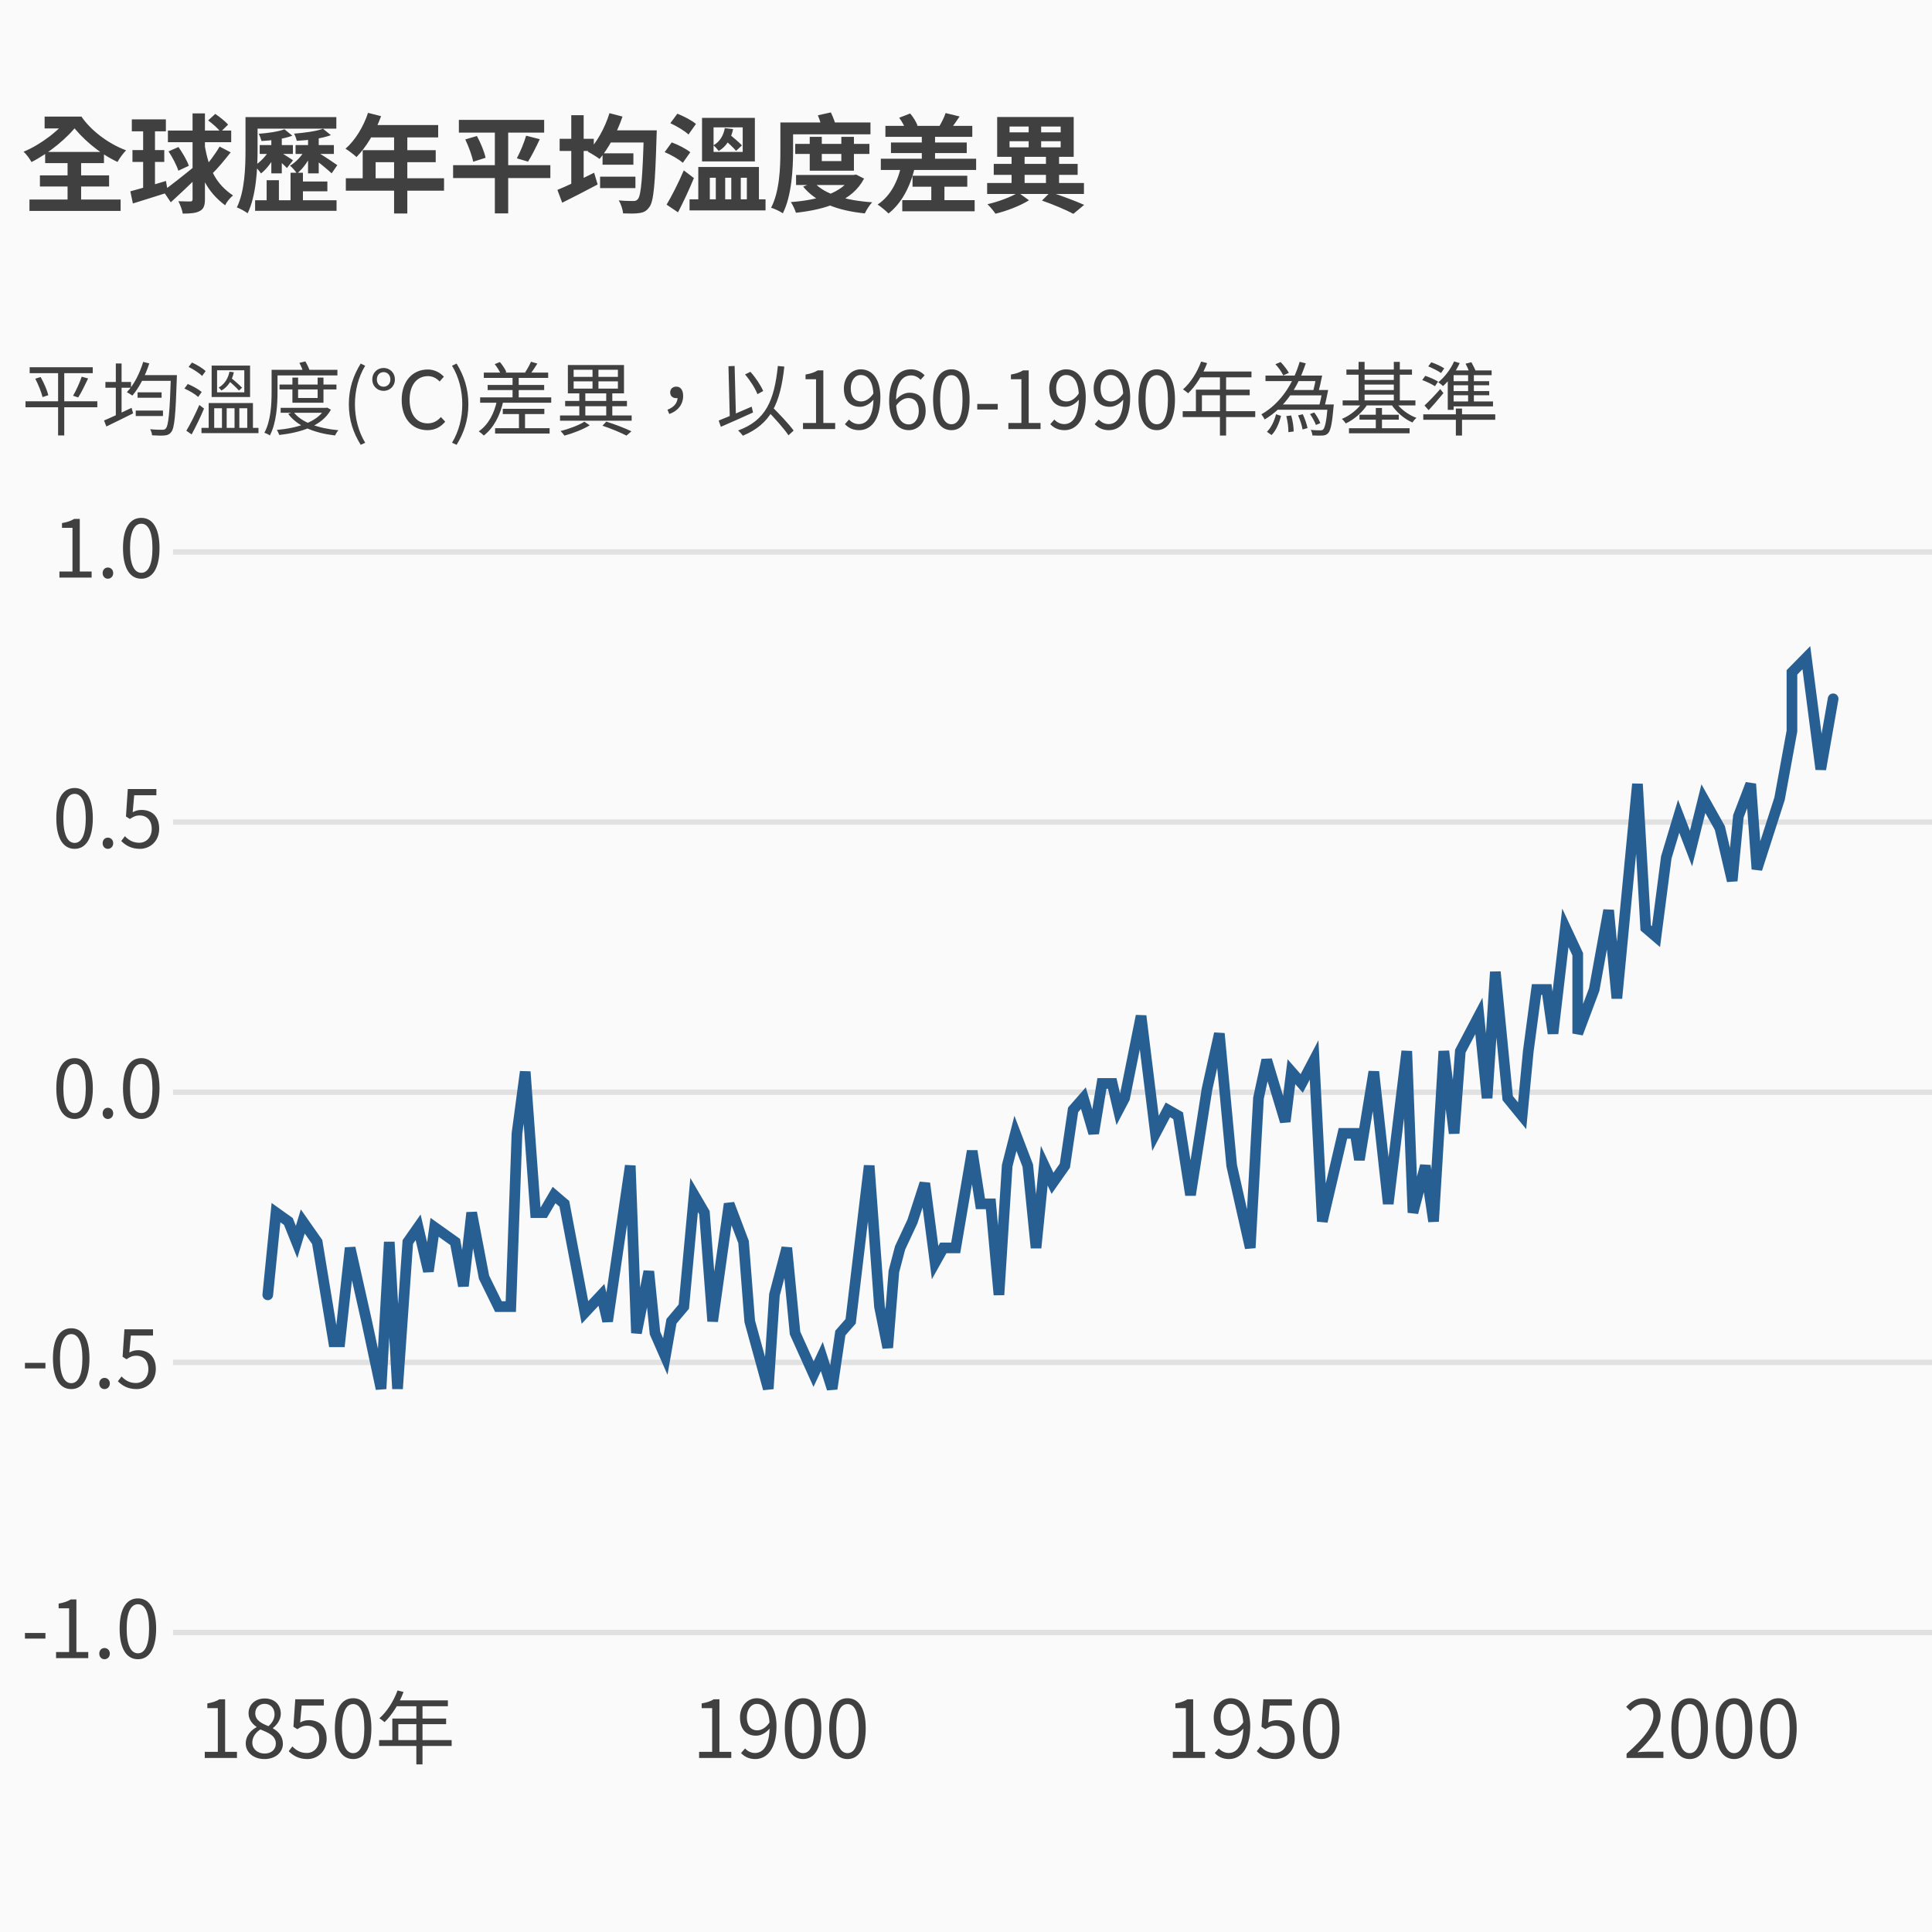
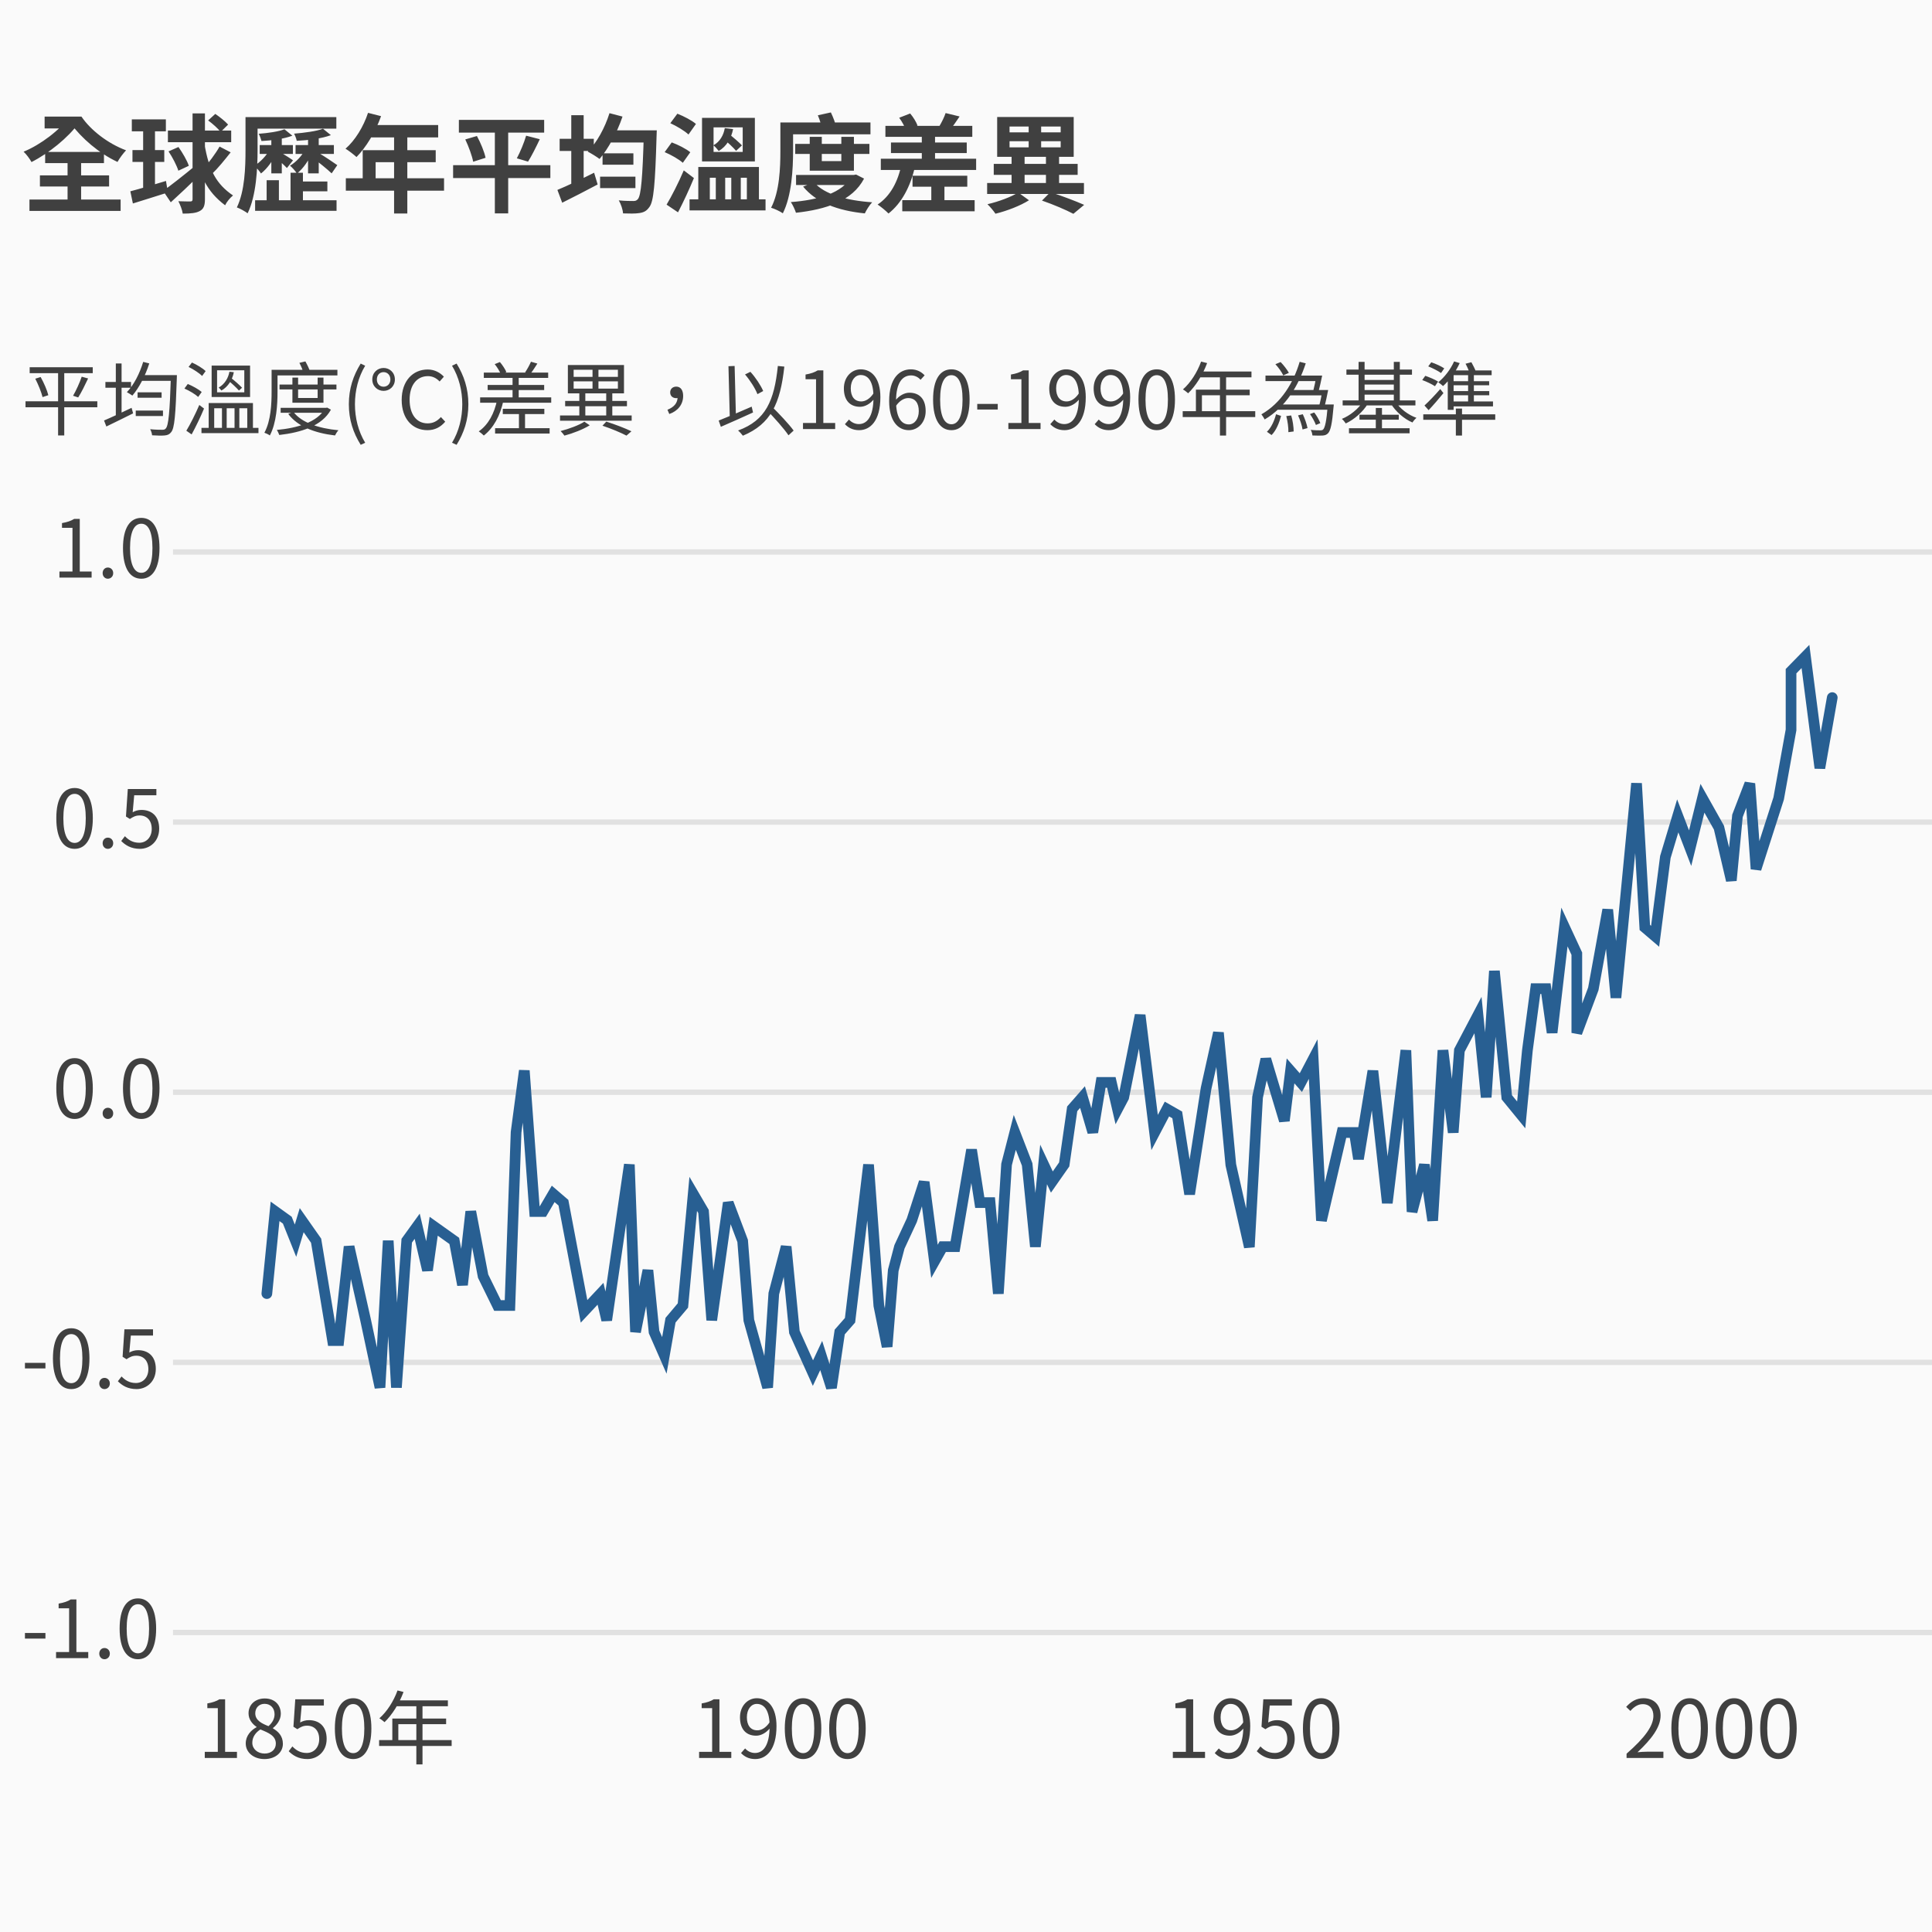
<svg xmlns="http://www.w3.org/2000/svg" width="362" height="362" viewBox="0 0 362 362" fill="none">
  <rect width="362" height="362" fill="#FAFAFA" />
  <path d="M7.48 32.864V34.944H20.44V32.864H7.48ZM8.46 28.464V30.564H19.48V28.464H8.46ZM5.52 37.384V39.524H22.6V37.384H5.52ZM12.66 29.404V38.584H15.2V29.404H12.66ZM8.36 21.844V24.064H15.08V21.844H8.36ZM12.64 21.844V23.144H13.26C15.26 25.864 18.5 28.704 22.02 30.344C22.36 29.684 23.14 28.664 23.62 28.164C20.22 26.904 16.98 24.384 15.26 21.844H12.64ZM13.02 21.844C11.24 24.364 7.6 27.124 4.42 28.424C4.96 28.924 5.58 29.764 5.9 30.364C9.08 28.764 12.78 25.804 14.76 23.044L13.02 21.844ZM31.46 24.464V26.644H43.32V24.464H31.46ZM36.08 21.244V37.324C36.08 37.644 35.96 37.744 35.66 37.744C35.36 37.744 34.42 37.744 33.42 37.704C33.76 38.344 34.16 39.384 34.24 40.024C35.76 40.024 36.76 39.924 37.46 39.524C38.16 39.144 38.4 38.504 38.4 37.324V21.244H36.08ZM30.56 35.764L32 37.904C33.58 36.464 35.54 34.644 37.28 32.864L36.46 31.164C34.34 32.904 31.94 34.804 30.56 35.764ZM31.58 28.364C32.34 29.504 33.12 31.024 33.42 31.984L35.38 31.064C35.06 30.084 34.2 28.624 33.44 27.544L31.58 28.364ZM41.14 27.464C40.4 28.784 39.08 30.544 38.08 31.624L39.74 32.564C40.8 31.564 42.1 29.964 43.22 28.544L41.14 27.464ZM39 22.564C39.84 23.184 40.86 24.084 41.34 24.724L42.74 23.344C42.22 22.744 41.16 21.904 40.34 21.344L39 22.564ZM38.32 27.024L36.34 27.384C37.26 32.804 38.72 35.844 42.18 38.464C42.48 37.824 43.1 37.064 43.66 36.624C40.52 34.484 39.14 31.884 38.32 27.024ZM24.7 22.364V24.604H31.08V22.364H24.7ZM24.82 28.124V30.344H30.78V28.124H24.82ZM24.42 35.844L24.9 38.124C26.82 37.524 29.22 36.784 31.46 36.064L31.1 33.904C28.68 34.644 26.12 35.404 24.42 35.844ZM26.82 23.284V35.924L29.04 35.564V23.284H26.82ZM47.58 21.944V24.104H63.02V21.944H47.58ZM47.8 37.524V39.504H63.06V37.524H47.8ZM55.7 34.004V35.844H61.34V34.004H55.7ZM46 21.944V28.124C46 31.284 45.88 35.784 44.38 38.864C44.96 39.064 45.96 39.624 46.4 39.964C48.02 36.664 48.26 31.544 48.26 28.124V21.944H46ZM54.44 32.364V38.644H56.76V32.364H54.44ZM49.96 33.764V38.664H52.26V33.764H49.96ZM48.66 27.184V28.844H54.88V27.184H48.66ZM50.84 25.124V32.484H52.8V25.124H50.84ZM50.6 27.924C49.96 29.124 48.76 30.424 47.62 31.064C48.04 31.404 48.62 32.044 48.9 32.504C50.08 31.604 51.26 29.944 51.9 28.404L50.6 27.924ZM55.38 27.184V28.844H62.56V27.184H55.38ZM57.72 25.124V32.484H59.72V25.124H57.72ZM57.24 27.904C56.66 29.104 55.48 30.384 54.34 31.044C54.76 31.384 55.34 32.044 55.64 32.504C56.82 31.604 57.96 29.924 58.56 28.364L57.24 27.904ZM52.72 28.664L51.6 29.504C52.16 29.944 53.3 30.984 53.76 31.484L54.9 30.044C54.54 29.764 53.18 28.904 52.72 28.664ZM53.3 24.224C52.22 24.644 50.24 24.944 48.48 25.064C48.68 25.444 48.9 26.044 49 26.424C50.92 26.324 53.22 26.024 54.78 25.424L53.3 24.224ZM60.52 24.124C59.32 24.584 57.06 24.884 55.1 25.044C55.3 25.384 55.54 26.024 55.6 26.384C57.74 26.284 60.28 25.964 62 25.324L60.52 24.124ZM59.78 28.704L58.74 29.684C59.56 30.284 61.38 31.744 62.14 32.484L63.2 30.944C62.66 30.544 60.46 29.084 59.78 28.704ZM68.96 21.144C68.1 23.744 66.54 26.304 64.74 27.864C65.32 28.204 66.34 29.004 66.8 29.424C68.58 27.624 70.34 24.744 71.4 21.764L68.96 21.144ZM69.38 23.424L68.22 25.744H82.1V23.424H69.38ZM67.96 28.144V34.584H70.38V30.384H81.64V28.144H67.96ZM64.8 33.404V35.724H83.2V33.404H64.8ZM73.84 24.624V40.004H76.32V24.624H73.84ZM85.98 22.464V24.844H101.96V22.464H85.98ZM84.9 30.944V33.364H103.12V30.944H84.9ZM87.18 26.124C87.82 27.464 88.46 29.224 88.66 30.304L90.98 29.564C90.76 28.464 90.06 26.764 89.36 25.484L87.18 26.124ZM98.58 25.424C98.2 26.744 97.46 28.504 96.84 29.664L98.94 30.284C99.6 29.244 100.42 27.604 101.14 26.084L98.58 25.424ZM92.72 23.464V39.984H95.22V23.464H92.72ZM112.44 33.104V35.244H119.06V33.104H112.44ZM112.9 28.724V30.864H118.68V28.724H112.9ZM113.74 24.424V26.704H121.38V24.424H113.74ZM120.64 24.424V24.944C120.4 33.284 120.12 36.624 119.52 37.304C119.28 37.584 119.06 37.664 118.68 37.664C118.18 37.664 117.12 37.664 115.94 37.544C116.36 38.244 116.7 39.304 116.74 39.984C117.88 40.024 119.06 40.044 119.78 39.924C120.6 39.804 121.14 39.564 121.68 38.784C122.48 37.744 122.76 34.504 123.02 25.564C123.04 25.264 123.06 24.424 123.06 24.424H120.64ZM114.2 21.204C113.34 23.944 111.84 26.724 110.12 28.404C110.74 28.724 111.82 29.384 112.34 29.784C113.96 27.884 115.62 24.864 116.64 21.844L114.2 21.204ZM104.86 26.004V28.284H111.26V26.004H104.86ZM107.04 21.584V34.964H109.36V21.584H107.04ZM104.44 35.584L105.34 37.984C107.3 37.004 109.74 35.764 111.98 34.564L111.32 32.364C108.84 33.604 106.16 34.884 104.44 35.584ZM130.84 31.284V38.404H133V33.304H134.12V38.404H135.88V33.304H137.02V38.404H138.8V33.304H139.94V38.404H142.2V31.284H130.84ZM129.2 37.344V39.424H143.44V37.344H129.2ZM125.6 23.084C126.78 23.624 128.3 24.524 129 25.204L130.4 23.224C129.64 22.564 128.1 21.764 126.92 21.304L125.6 23.084ZM124.54 28.504C125.74 29.004 127.24 29.864 127.94 30.504L129.34 28.524C128.56 27.884 127.04 27.104 125.86 26.684L124.54 28.504ZM124.9 38.344L127.04 39.784C128.06 37.824 129.14 35.504 130.02 33.364L128.12 31.924C127.12 34.284 125.82 36.804 124.9 38.344ZM133.7 23.864H139.16V28.464H133.7V23.864ZM131.54 22.084V30.244H141.44V22.084H131.54ZM135.8 24.004C135.6 25.264 134.92 26.544 133.68 27.224C133.98 27.464 134.44 27.984 134.66 28.284C136.14 27.464 137.04 25.844 137.36 24.184L135.8 24.004ZM135.6 26.024C136.38 26.704 137.42 27.664 137.92 28.264L139.02 27.244C138.5 26.684 137.44 25.784 136.66 25.144L135.6 26.024ZM149 26.964V28.844H162.9V26.964H149ZM149.16 32.784V34.664H160.14V32.784H149.16ZM151.72 25.644V31.984H160V25.644H157.64V30.184H153.98V25.644H151.72ZM159.52 32.784V33.084C157.86 36.164 153.3 37.484 148.18 37.864C148.54 38.384 148.96 39.304 149.14 39.864C154.78 39.244 159.7 37.664 161.9 33.464L160.4 32.704L159.98 32.784H159.52ZM152.54 34.184L150.48 34.964C152.94 37.944 156.9 39.464 162.04 39.984C162.32 39.384 162.92 38.404 163.42 37.904C158.52 37.564 154.48 36.404 152.54 34.184ZM147.34 22.944V25.164H163.1V22.944H147.34ZM146.22 22.944V28.304C146.22 31.364 146.08 35.864 144.48 38.924C145.1 39.104 146.18 39.604 146.68 39.964C148.34 36.684 148.6 31.664 148.6 28.284V22.944H146.22ZM153.24 21.604C153.62 22.484 153.98 23.684 154.08 24.424L156.66 23.804C156.54 23.064 156.1 21.944 155.68 21.064L153.24 21.604ZM165.9 23.584V25.644H182.18V23.584H165.9ZM166.94 26.704V28.684H181.14V26.704H166.94ZM169.06 37.504V39.584H182.62V37.504H169.06ZM165.04 29.744V31.844H182.9V29.744H165.04ZM170.98 32.924V34.984H181.24V32.924H170.98ZM172.72 24.684V31.344H175.2V24.684H172.72ZM174.5 33.844V38.444H176.96V33.844H174.5ZM168.48 22.064C169.02 22.784 169.56 23.784 169.76 24.444L171.92 23.524C171.68 22.864 171.12 21.944 170.54 21.264L168.48 22.064ZM177.18 21.184C176.94 21.924 176.44 22.924 176.02 23.624L178.06 24.244C178.56 23.644 179.18 22.764 179.8 21.824L177.18 21.184ZM168.92 30.724C168.28 34.024 166.8 36.764 164.44 38.324C165.02 38.704 166.04 39.544 166.48 40.004C168.9 38.104 170.6 35.004 171.46 31.124L168.92 30.724ZM195.24 37.584C197.44 38.344 199.76 39.344 201.12 40.064L203.14 38.384C201.6 37.704 199.04 36.724 196.8 36.004L195.24 37.584ZM184.96 34.284V36.344H203.1V34.284H184.96ZM186.2 30.704V32.764H201.92V30.704H186.2ZM189.54 28.944V35.164H191.98V28.944H189.54ZM192.74 22.924V28.604H195.08V22.924H192.74ZM195.98 28.944V35.164H198.44V28.944H195.98ZM189.16 26.464H198.74V27.604H189.16V26.464ZM189.16 23.704H198.74V24.804H189.16V23.704ZM186.84 21.924V29.384H201.18V21.924H186.84ZM190.78 36.064C189.56 36.864 187.06 37.804 185.02 38.264C185.52 38.744 186.18 39.524 186.52 40.044C188.66 39.524 191.2 38.544 192.8 37.524L190.78 36.064Z" fill="#404040" />
  <path opacity="0.5" d="M32.418 305.885H362" stroke="#C7C7C7" />
  <g opacity="0.5">
    <path d="M32.418 255.27H362" stroke="#C7C7C7" />
    <path d="M32.418 204.655H362" stroke="#C7C7C7" />
    <path d="M32.418 154.041H362" stroke="#C7C7C7" />
    <path d="M32.418 103.428H362" stroke="#C7C7C7" />
  </g>
-   <path d="M50.171 242.617L51.714 227.213L54.03 228.864L55.574 232.715L56.731 228.864L59.433 232.715L62.52 251.42H63.678L65.608 233.815L68.695 247.569L71.397 260.222L72.94 232.715L74.484 260.222L76.414 232.715L78.343 229.964L80.273 238.216L81.431 229.964L85.29 232.715L86.834 240.967L88.377 227.213L90.693 239.316L93.394 244.818H95.71L96.868 212.359L98.412 200.806L100.341 227.213H101.885L103.815 223.912L105.744 225.563L109.603 245.918L112.691 242.617L113.849 247.569L118.094 218.411L119.252 249.769L121.567 238.216L122.725 249.769L124.655 254.171L125.812 247.569L128.128 244.818L130.058 223.912L131.987 227.213L133.531 247.569L136.618 225.563L139.32 232.715L140.478 247.569L143.951 260.222L145.109 242.617L147.424 233.815L148.968 249.769L152.441 257.471L153.985 254.171L155.915 260.222L157.458 249.769L159.388 247.569L162.861 218.411L164.791 244.818L166.335 252.52L167.493 238.216L168.65 233.815L170.966 228.864L173.282 221.712L175.211 236.566L176.755 233.815H179.07L182.158 215.66L183.702 225.563H185.631L187.175 242.617L188.719 218.411L190.262 212.359L192.578 218.411L194.122 233.815L195.665 218.411L197.209 221.712L199.525 218.411L201.068 207.958L202.998 205.757L204.928 212.359L206.471 203.006H208.401L209.559 207.958L210.716 205.757L213.804 190.353L216.505 212.359L218.821 207.958L220.751 209.058L223.066 223.912L226.154 204.107L228.469 193.654L230.785 218.411L234.258 233.815L235.802 205.757L237.345 198.605L240.819 210.158L241.977 200.806L243.906 203.006L246.222 198.605L247.766 228.864L251.625 212.359H253.94L254.712 217.31L257.414 200.806L260.115 225.563L263.589 196.955L264.746 227.213L267.062 218.411L268.606 228.864L270.535 196.955L272.465 212.359L273.623 196.955L277.096 190.353L278.64 205.757L280.183 182.101L282.499 205.757L285.201 209.058L286.358 196.955L287.902 185.402H289.832L290.989 193.654L293.305 173.848L295.621 178.8V193.654L298.708 185.402L301.409 170.547L302.953 187.052L306.812 146.891L308.356 173.848L310.286 175.499L312.215 160.645L314.531 152.943L316.847 158.994L319.162 149.642L322.25 155.143L324.565 165.046L325.723 152.943L328.038 146.891L329.196 162.845L333.441 149.642L335.757 136.988V125.985L338.458 123.234L341.16 144.14L343.476 130.937" stroke="#285F92" stroke-width="2" stroke-linecap="round" />
  <path d="M4.674 307.021H8.514V305.971H4.674V307.021ZM10.505 310.681H16.535V309.541H14.315V299.686H13.265C12.68 300.046 11.975 300.301 10.985 300.466V301.351H12.95V309.541H10.505V310.681ZM19.575 310.891C20.13 310.891 20.58 310.456 20.58 309.841C20.58 309.211 20.13 308.791 19.575 308.791C19.035 308.791 18.6 309.211 18.6 309.841C18.6 310.456 19.035 310.891 19.575 310.891ZM25.85 310.891C27.92 310.891 29.255 308.986 29.255 305.146C29.255 301.336 27.92 299.491 25.85 299.491C23.75 299.491 22.415 301.336 22.415 305.146C22.415 308.986 23.75 310.891 25.85 310.891ZM25.85 309.781C24.59 309.781 23.735 308.386 23.735 305.146C23.735 301.951 24.59 300.586 25.85 300.586C27.095 300.586 27.935 301.951 27.935 305.146C27.935 308.386 27.095 309.781 25.85 309.781Z" fill="#404040" />
  <path d="M4.674 256.406H8.514V255.356H4.674V256.406ZM13.355 260.276C15.425 260.276 16.76 258.371 16.76 254.531C16.76 250.721 15.425 248.876 13.355 248.876C11.255 248.876 9.92 250.721 9.92 254.531C9.92 258.371 11.255 260.276 13.355 260.276ZM13.355 259.166C12.095 259.166 11.24 257.771 11.24 254.531C11.24 251.336 12.095 249.971 13.355 249.971C14.6 249.971 15.44 251.336 15.44 254.531C15.44 257.771 14.6 259.166 13.355 259.166ZM19.575 260.276C20.13 260.276 20.58 259.841 20.58 259.226C20.58 258.596 20.13 258.176 19.575 258.176C19.035 258.176 18.6 258.596 18.6 259.226C18.6 259.841 19.035 260.276 19.575 260.276ZM25.595 260.276C27.44 260.276 29.195 258.896 29.195 256.496C29.195 254.066 27.71 252.986 25.88 252.986C25.22 252.986 24.725 253.151 24.23 253.421L24.515 250.241H28.67V249.071H23.315L22.97 254.216L23.705 254.681C24.335 254.261 24.8 254.021 25.535 254.021C26.9 254.021 27.8 254.966 27.8 256.541C27.8 258.131 26.765 259.136 25.46 259.136C24.2 259.136 23.39 258.551 22.775 257.906L22.085 258.806C22.835 259.556 23.885 260.276 25.595 260.276Z" fill="#404040" />
  <path d="M13.986 209.663C16.056 209.663 17.391 207.758 17.391 203.918C17.391 200.108 16.056 198.263 13.986 198.263C11.886 198.263 10.551 200.108 10.551 203.918C10.551 207.758 11.886 209.663 13.986 209.663ZM13.986 208.553C12.726 208.553 11.871 207.158 11.871 203.918C11.871 200.723 12.726 199.358 13.986 199.358C15.231 199.358 16.071 200.723 16.071 203.918C16.071 207.158 15.231 208.553 13.986 208.553ZM20.206 209.663C20.761 209.663 21.211 209.228 21.211 208.613C21.211 207.983 20.761 207.563 20.206 207.563C19.666 207.563 19.231 207.983 19.231 208.613C19.231 209.228 19.666 209.663 20.206 209.663ZM26.481 209.663C28.551 209.663 29.886 207.758 29.886 203.918C29.886 200.108 28.551 198.263 26.481 198.263C24.381 198.263 23.046 200.108 23.046 203.918C23.046 207.758 24.381 209.663 26.481 209.663ZM26.481 208.553C25.221 208.553 24.366 207.158 24.366 203.918C24.366 200.723 25.221 199.358 26.481 199.358C27.726 199.358 28.566 200.723 28.566 203.918C28.566 207.158 27.726 208.553 26.481 208.553Z" fill="#404040" />
  <path d="M13.986 159.048C16.056 159.048 17.391 157.143 17.391 153.303C17.391 149.493 16.056 147.648 13.986 147.648C11.886 147.648 10.551 149.493 10.551 153.303C10.551 157.143 11.886 159.048 13.986 159.048ZM13.986 157.938C12.726 157.938 11.871 156.543 11.871 153.303C11.871 150.108 12.726 148.743 13.986 148.743C15.231 148.743 16.071 150.108 16.071 153.303C16.071 156.543 15.231 157.938 13.986 157.938ZM20.206 159.048C20.761 159.048 21.211 158.613 21.211 157.998C21.211 157.368 20.761 156.948 20.206 156.948C19.666 156.948 19.231 157.368 19.231 157.998C19.231 158.613 19.666 159.048 20.206 159.048ZM26.226 159.048C28.071 159.048 29.826 157.668 29.826 155.268C29.826 152.838 28.341 151.758 26.511 151.758C25.851 151.758 25.356 151.923 24.861 152.193L25.146 149.013H29.301V147.843H23.946L23.601 152.988L24.336 153.453C24.966 153.033 25.431 152.793 26.166 152.793C27.531 152.793 28.431 153.738 28.431 155.313C28.431 156.903 27.396 157.908 26.091 157.908C24.831 157.908 24.021 157.323 23.406 156.678L22.716 157.578C23.466 158.328 24.516 159.048 26.226 159.048Z" fill="#404040" />
  <path d="M11.136 108.225H17.166V107.085H14.946V97.23H13.896C13.311 97.59 12.606 97.845 11.616 98.01V98.895H13.581V107.085H11.136V108.225ZM20.206 108.435C20.761 108.435 21.211 108 21.211 107.385C21.211 106.755 20.761 106.335 20.206 106.335C19.666 106.335 19.231 106.755 19.231 107.385C19.231 108 19.666 108.435 20.206 108.435ZM26.481 108.435C28.551 108.435 29.886 106.53 29.886 102.69C29.886 98.88 28.551 97.035 26.481 97.035C24.381 97.035 23.046 98.88 23.046 102.69C23.046 106.53 24.381 108.435 26.481 108.435ZM26.481 107.325C25.221 107.325 24.366 105.93 24.366 102.69C24.366 99.495 25.221 98.13 26.481 98.13C27.726 98.13 28.566 99.495 28.566 102.69C28.566 105.93 27.726 107.325 26.481 107.325Z" fill="#404040" />
  <path d="M38.369 329.387H44.399V328.247H42.179V318.392H41.129C40.544 318.752 39.839 319.007 38.849 319.172V320.057H40.814V328.247H38.369V329.387ZM49.554 329.597C51.609 329.597 53.004 328.352 53.004 326.747C53.004 325.247 52.104 324.407 51.144 323.852V323.777C51.804 323.267 52.614 322.292 52.614 321.122C52.614 319.442 51.474 318.242 49.599 318.242C47.874 318.242 46.569 319.352 46.569 321.017C46.569 322.172 47.259 323.012 48.069 323.567V323.627C47.064 324.167 46.044 325.187 46.044 326.672C46.044 328.367 47.529 329.597 49.554 329.597ZM50.304 323.432C49.014 322.922 47.829 322.337 47.829 321.017C47.829 319.967 48.564 319.247 49.569 319.247C50.754 319.247 51.444 320.117 51.444 321.197C51.444 322.022 51.054 322.772 50.304 323.432ZM49.584 328.562C48.264 328.562 47.274 327.707 47.274 326.537C47.274 325.487 47.889 324.617 48.789 324.047C50.334 324.677 51.684 325.232 51.684 326.702C51.684 327.797 50.844 328.562 49.584 328.562ZM57.605 329.597C59.45 329.597 61.205 328.217 61.205 325.817C61.205 323.387 59.72 322.307 57.89 322.307C57.23 322.307 56.735 322.472 56.24 322.742L56.525 319.562H60.68V318.392H55.325L54.98 323.537L55.715 324.002C56.345 323.582 56.81 323.342 57.545 323.342C58.91 323.342 59.81 324.287 59.81 325.862C59.81 327.452 58.775 328.457 57.47 328.457C56.21 328.457 55.4 327.872 54.785 327.227L54.095 328.127C54.845 328.877 55.895 329.597 57.605 329.597ZM66.18 329.597C68.25 329.597 69.585 327.692 69.585 323.852C69.585 320.042 68.25 318.197 66.18 318.197C64.08 318.197 62.745 320.042 62.745 323.852C62.745 327.692 64.08 329.597 66.18 329.597ZM66.18 328.487C64.92 328.487 64.065 327.092 64.065 323.852C64.065 320.657 64.92 319.292 66.18 319.292C67.425 319.292 68.265 320.657 68.265 323.852C68.265 327.092 67.425 328.487 66.18 328.487ZM74.485 316.742C73.75 318.767 72.505 320.717 71.08 321.962C71.365 322.112 71.83 322.487 72.055 322.682C73.45 321.332 74.785 319.247 75.61 317.027L74.485 316.742ZM74.245 318.602L73.705 319.697H83.92V318.602H74.245ZM73.51 322.007V326.612H74.635V323.057H83.59V322.007H73.51ZM71.035 326.042V327.137H84.625V326.042H71.035ZM78.01 319.172V330.602H79.165V319.172H78.01Z" fill="#404040" />
  <path d="M130.992 329.387H137.022V328.247H134.802V318.392H133.752C133.167 318.752 132.462 319.007 131.472 319.172V320.057H133.437V328.247H130.992V329.387ZM141.502 329.597C143.572 329.597 145.492 327.887 145.492 323.417C145.492 319.922 143.917 318.197 141.802 318.197C140.092 318.197 138.652 319.637 138.652 321.767C138.652 324.047 139.837 325.217 141.682 325.217C142.627 325.217 143.602 324.647 144.292 323.777L144.217 322.682C143.497 323.777 142.642 324.212 141.907 324.212C140.602 324.212 139.942 323.237 139.942 321.767C139.942 320.252 140.752 319.262 141.802 319.262C143.347 319.262 144.202 320.717 144.202 323.417C144.202 327.182 142.927 328.457 141.457 328.457C140.752 328.457 140.077 328.142 139.612 327.602L138.847 328.472C139.462 329.117 140.302 329.597 141.502 329.597ZM150.482 329.597C152.552 329.597 153.887 327.692 153.887 323.852C153.887 320.042 152.552 318.197 150.482 318.197C148.382 318.197 147.047 320.042 147.047 323.852C147.047 327.692 148.382 329.597 150.482 329.597ZM150.482 328.487C149.222 328.487 148.367 327.092 148.367 323.852C148.367 320.657 149.222 319.292 150.482 319.292C151.727 319.292 152.567 320.657 152.567 323.852C152.567 327.092 151.727 328.487 150.482 328.487ZM158.803 329.597C160.873 329.597 162.208 327.692 162.208 323.852C162.208 320.042 160.873 318.197 158.803 318.197C156.703 318.197 155.368 320.042 155.368 323.852C155.368 327.692 156.703 329.597 158.803 329.597ZM158.803 328.487C157.543 328.487 156.688 327.092 156.688 323.852C156.688 320.657 157.543 319.292 158.803 319.292C160.048 319.292 160.888 320.657 160.888 323.852C160.888 327.092 160.048 328.487 158.803 328.487Z" fill="#404040" />
  <path d="M219.755 329.387H225.785V328.247H223.565V318.392H222.515C221.93 318.752 221.225 319.007 220.235 319.172V320.057H222.2V328.247H219.755V329.387ZM230.265 329.597C232.335 329.597 234.255 327.887 234.255 323.417C234.255 319.922 232.68 318.197 230.565 318.197C228.855 318.197 227.415 319.637 227.415 321.767C227.415 324.047 228.6 325.217 230.445 325.217C231.39 325.217 232.365 324.647 233.055 323.777L232.98 322.682C232.26 323.777 231.405 324.212 230.67 324.212C229.365 324.212 228.705 323.237 228.705 321.767C228.705 320.252 229.515 319.262 230.565 319.262C232.11 319.262 232.965 320.717 232.965 323.417C232.965 327.182 231.69 328.457 230.22 328.457C229.515 328.457 228.84 328.142 228.375 327.602L227.61 328.472C228.225 329.117 229.065 329.597 230.265 329.597ZM238.991 329.597C240.836 329.597 242.591 328.217 242.591 325.817C242.591 323.387 241.106 322.307 239.276 322.307C238.616 322.307 238.121 322.472 237.626 322.742L237.911 319.562H242.066V318.392H236.711L236.366 323.537L237.101 324.002C237.731 323.582 238.196 323.342 238.931 323.342C240.296 323.342 241.196 324.287 241.196 325.862C241.196 327.452 240.161 328.457 238.856 328.457C237.596 328.457 236.786 327.872 236.171 327.227L235.481 328.127C236.231 328.877 237.281 329.597 238.991 329.597ZM247.566 329.597C249.636 329.597 250.971 327.692 250.971 323.852C250.971 320.042 249.636 318.197 247.566 318.197C245.466 318.197 244.131 320.042 244.131 323.852C244.131 327.692 245.466 329.597 247.566 329.597ZM247.566 328.487C246.306 328.487 245.451 327.092 245.451 323.852C245.451 320.657 246.306 319.292 247.566 319.292C248.811 319.292 249.651 320.657 249.651 323.852C249.651 327.092 248.811 328.487 247.566 328.487Z" fill="#404040" />
  <path d="M304.771 329.387H311.671V328.217H308.626C308.071 328.217 307.411 328.262 306.826 328.322C309.421 325.877 311.146 323.642 311.146 321.437C311.146 319.472 309.916 318.197 307.951 318.197C306.556 318.197 305.596 318.842 304.696 319.817L305.491 320.582C306.106 319.862 306.886 319.307 307.786 319.307C309.151 319.307 309.796 320.237 309.796 321.497C309.796 323.372 308.221 325.577 304.771 328.592V329.387ZM316.601 329.597C318.671 329.597 320.006 327.692 320.006 323.852C320.006 320.042 318.671 318.197 316.601 318.197C314.501 318.197 313.166 320.042 313.166 323.852C313.166 327.692 314.501 329.597 316.601 329.597ZM316.601 328.487C315.341 328.487 314.486 327.092 314.486 323.852C314.486 320.657 315.341 319.292 316.601 319.292C317.846 319.292 318.686 320.657 318.686 323.852C318.686 327.092 317.846 328.487 316.601 328.487ZM324.921 329.597C326.991 329.597 328.326 327.692 328.326 323.852C328.326 320.042 326.991 318.197 324.921 318.197C322.821 318.197 321.486 320.042 321.486 323.852C321.486 327.692 322.821 329.597 324.921 329.597ZM324.921 328.487C323.661 328.487 322.806 327.092 322.806 323.852C322.806 320.657 323.661 319.292 324.921 319.292C326.166 319.292 327.006 320.657 327.006 323.852C327.006 327.092 326.166 328.487 324.921 328.487ZM333.242 329.597C335.312 329.597 336.647 327.692 336.647 323.852C336.647 320.042 335.312 318.197 333.242 318.197C331.142 318.197 329.807 320.042 329.807 323.852C329.807 327.692 331.142 329.597 333.242 329.597ZM333.242 328.487C331.982 328.487 331.127 327.092 331.127 323.852C331.127 320.657 331.982 319.292 333.242 319.292C334.487 319.292 335.327 320.657 335.327 323.852C335.327 327.092 334.487 328.487 333.242 328.487Z" fill="#404040" />
  <path d="M5.56 68.812V69.922H17.38V68.812H5.56ZM4.78 75.187V76.312H18.235V75.187H4.78ZM6.61 70.957C7.18 72.067 7.765 73.522 7.975 74.407L9.055 74.047C8.845 73.162 8.23 71.737 7.615 70.642L6.61 70.957ZM15.31 70.582C14.95 71.662 14.245 73.207 13.69 74.152L14.65 74.467C15.235 73.567 15.94 72.127 16.51 70.912L15.31 70.582ZM10.885 69.247V81.592H12.04V69.247H10.885ZM25.435 76.927V77.947H30.535V76.927H25.435ZM25.78 73.507V74.527H30.28V73.507H25.78ZM26.23 70.282V71.362H32.41V70.282H26.23ZM32.02 70.282V70.552C31.81 77.257 31.57 79.747 31.06 80.287C30.895 80.482 30.715 80.527 30.415 80.527C30.055 80.527 29.14 80.527 28.135 80.422C28.33 80.752 28.48 81.247 28.495 81.562C29.41 81.622 30.34 81.637 30.85 81.592C31.405 81.532 31.75 81.397 32.08 80.962C32.695 80.227 32.905 77.812 33.13 70.882C33.13 70.732 33.145 70.282 33.145 70.282H32.02ZM26.83 67.807C26.17 69.982 25.09 72.127 23.77 73.477C24.055 73.642 24.565 73.942 24.805 74.122C26.05 72.667 27.235 70.417 27.97 68.092L26.83 67.807ZM19.75 71.572V72.652H24.55V71.572H19.75ZM21.7 68.107V78.097H22.78V68.107H21.7ZM19.495 78.787L19.93 79.912C21.34 79.222 23.215 78.322 24.94 77.452L24.655 76.417C22.765 77.317 20.785 78.247 19.495 78.787ZM39.1 75.517V80.677H40.135V76.492H41.59V80.677H42.475V76.492H43.945V80.677H44.845V76.492H46.33V80.677H47.395V75.517H39.1ZM37.75 80.167V81.157H48.43V80.167H37.75ZM35.335 68.752C36.235 69.187 37.345 69.907 37.87 70.447L38.53 69.532C37.99 69.007 36.88 68.332 35.965 67.927L35.335 68.752ZM34.555 72.802C35.485 73.207 36.595 73.867 37.135 74.377L37.795 73.447C37.225 72.952 36.1 72.322 35.185 71.947L34.555 72.802ZM34.915 80.707L35.905 81.397C36.67 80.002 37.57 78.142 38.23 76.552L37.345 75.877C36.61 77.587 35.62 79.552 34.915 80.707ZM40.675 69.382H45.775V73.507H40.675V69.382ZM39.655 68.497V74.392H46.855V68.497H39.655ZM42.985 69.652C42.79 70.792 42.115 71.977 40.975 72.622C41.14 72.757 41.38 73.027 41.485 73.177C42.76 72.472 43.555 71.107 43.81 69.742L42.985 69.652ZM42.655 71.197C43.39 71.797 44.32 72.652 44.77 73.177L45.355 72.652C44.89 72.142 43.96 71.332 43.225 70.762L42.655 71.197ZM52.375 72.052V72.967H63.04V72.052H52.375ZM52.585 76.417V77.347H61.165V76.417H52.585ZM54.79 70.747V75.457H60.61V70.747H59.515V74.572H55.855V70.747H54.79ZM60.865 76.417V76.582C59.47 79.102 55.69 80.212 51.865 80.557C52.045 80.812 52.24 81.247 52.33 81.502C56.41 81.037 60.325 79.822 62.005 76.762L61.3 76.372L61.09 76.417H60.865ZM54.985 77.182L54.01 77.557C55.735 79.897 58.945 81.142 62.77 81.592C62.905 81.307 63.175 80.857 63.415 80.617C59.68 80.272 56.47 79.162 54.985 77.182ZM51.415 69.292V70.342H63.22V69.292H51.415ZM50.89 69.292V73.372C50.89 75.622 50.77 78.817 49.54 81.082C49.825 81.172 50.335 81.412 50.56 81.592C51.82 79.222 52 75.757 52 73.372V69.292H50.89ZM56.095 67.987C56.425 68.602 56.77 69.442 56.905 69.967L58.09 69.637C57.955 69.127 57.565 68.332 57.22 67.717L56.095 67.987ZM67.585 83.347L68.425 82.957C67.135 80.827 66.505 78.292 66.505 75.742C66.505 73.192 67.135 70.657 68.425 68.527L67.585 68.122C66.19 70.372 65.365 72.802 65.365 75.742C65.365 78.697 66.19 81.097 67.585 83.347ZM71.873 73.237C72.998 73.237 73.988 72.397 73.988 71.107C73.988 69.787 72.998 68.947 71.873 68.947C70.748 68.947 69.758 69.787 69.758 71.107C69.758 72.397 70.748 73.237 71.873 73.237ZM71.873 72.457C71.123 72.457 70.613 71.887 70.613 71.107C70.613 70.297 71.123 69.727 71.873 69.727C72.608 69.727 73.148 70.297 73.148 71.107C73.148 71.887 72.608 72.457 71.873 72.457ZM80.093 80.602C81.473 80.602 82.553 80.032 83.423 79.012L82.613 78.142C81.923 78.907 81.158 79.327 80.123 79.327C78.038 79.327 76.748 77.632 76.748 74.887C76.748 72.172 78.098 70.477 80.183 70.477C81.083 70.477 81.788 70.867 82.373 71.482L83.168 70.582C82.523 69.877 81.473 69.232 80.153 69.232C77.348 69.232 75.263 71.377 75.263 74.932C75.263 78.502 77.303 80.602 80.093 80.602ZM85.553 83.347C86.933 81.097 87.758 78.697 87.758 75.742C87.758 72.802 86.933 70.372 85.553 68.122L84.698 68.527C85.988 70.657 86.618 73.192 86.618 75.742C86.618 78.292 85.988 80.827 84.698 82.957L85.553 83.347ZM90.652 69.817V70.807H102.712V69.817H90.652ZM91.372 72.127V73.087H101.962V72.127H91.372ZM92.767 80.227V81.232H102.982V80.227H92.767ZM89.962 74.452V75.457H103.282V74.452H89.962ZM94.207 76.597V77.587H101.992V76.597H94.207ZM96.037 70.312V75.157H97.192V70.312H96.037ZM97.237 77.077V80.662H98.377V77.077H97.237ZM92.692 68.227C93.172 68.827 93.667 69.622 93.862 70.177L94.882 69.712C94.657 69.187 94.162 68.407 93.667 67.837L92.692 68.227ZM99.487 67.777C99.247 68.362 98.767 69.217 98.392 69.772L99.337 70.102C99.742 69.592 100.237 68.842 100.687 68.122L99.487 67.777ZM93.157 74.872C92.632 77.467 91.507 79.567 89.707 80.827C89.992 81.007 90.457 81.397 90.652 81.607C92.467 80.182 93.712 77.932 94.327 75.052L93.157 74.872ZM112.882 79.762C114.577 80.332 116.332 81.067 117.382 81.622L118.312 80.812C117.172 80.257 115.312 79.537 113.602 78.997L112.882 79.762ZM104.932 77.842V78.832H118.357V77.842H104.932ZM105.892 75.127V76.117H117.472V75.127H105.892ZM108.547 73.462V78.277H109.672V73.462H108.547ZM111.022 68.842V73.327H112.132V68.842H111.022ZM113.587 73.462V78.277H114.727V73.462H113.587ZM107.482 71.452H115.777V72.817H107.482V71.452ZM107.482 69.277H115.777V70.612H107.482V69.277ZM106.402 68.392V73.702H116.917V68.392H106.402ZM109.492 79.012C108.517 79.657 106.582 80.377 105.037 80.767C105.277 80.992 105.592 81.382 105.757 81.622C107.347 81.202 109.267 80.452 110.497 79.687L109.492 79.012ZM125.407 77.572C126.982 77.032 128.002 75.802 128.002 74.182C128.002 73.132 127.552 72.442 126.712 72.442C126.112 72.442 125.572 72.817 125.572 73.522C125.572 74.227 126.082 74.602 126.697 74.602C126.982 74.602 127.282 74.527 127.492 74.257L126.682 73.117L126.967 74.377C126.967 75.517 126.292 76.282 125.062 76.777L125.407 77.572ZM139.597 70.162C140.557 71.272 141.532 72.817 141.922 73.852L143.002 73.267C142.567 72.247 141.607 70.762 140.602 69.667L139.597 70.162ZM134.662 78.802L135.067 79.972C136.732 79.252 139.012 78.247 141.097 77.287L140.842 76.192C138.592 77.182 136.192 78.202 134.662 78.802ZM143.662 76.822C145.102 78.292 146.902 80.317 147.742 81.562L148.702 80.677C147.817 79.447 145.957 77.497 144.532 76.087L143.662 76.822ZM145.747 68.572C145.072 75.097 143.482 78.772 138.292 80.662C138.577 80.902 139.027 81.397 139.192 81.637C144.442 79.447 146.197 75.622 146.962 68.692L145.747 68.572ZM136.492 68.617L136.747 78.532L137.902 78.487L137.647 68.572L136.492 68.617ZM150.457 80.392H156.487V79.252H154.267V69.397H153.217C152.632 69.757 151.927 70.012 150.937 70.177V71.062H152.902V79.252H150.457V80.392ZM160.967 80.602C163.037 80.602 164.957 78.892 164.957 74.422C164.957 70.927 163.382 69.202 161.267 69.202C159.557 69.202 158.117 70.642 158.117 72.772C158.117 75.052 159.302 76.222 161.147 76.222C162.092 76.222 163.067 75.652 163.757 74.782L163.682 73.687C162.962 74.782 162.107 75.217 161.372 75.217C160.067 75.217 159.407 74.242 159.407 72.772C159.407 71.257 160.217 70.267 161.267 70.267C162.812 70.267 163.667 71.722 163.667 74.422C163.667 78.187 162.392 79.462 160.922 79.462C160.217 79.462 159.542 79.147 159.077 78.607L158.312 79.477C158.927 80.122 159.767 80.602 160.967 80.602ZM170.292 80.602C171.987 80.602 173.442 79.162 173.442 77.032C173.442 74.722 172.242 73.582 170.382 73.582C169.497 73.582 168.477 74.122 167.802 75.007L167.847 76.102C168.582 75.007 169.467 74.587 170.172 74.587C171.492 74.587 172.152 75.532 172.152 77.032C172.152 78.517 171.342 79.522 170.292 79.522C168.747 79.522 167.892 77.977 167.892 75.157C167.892 71.557 169.182 70.342 170.727 70.342C171.387 70.342 172.062 70.657 172.482 71.167L173.247 70.327C172.647 69.682 171.807 69.202 170.667 69.202C168.537 69.202 166.602 70.852 166.602 75.157C166.602 78.787 168.177 80.602 170.292 80.602ZM178.268 80.602C180.338 80.602 181.673 78.697 181.673 74.857C181.673 71.047 180.338 69.202 178.268 69.202C176.168 69.202 174.833 71.047 174.833 74.857C174.833 78.697 176.168 80.602 178.268 80.602ZM178.268 79.492C177.008 79.492 176.153 78.097 176.153 74.857C176.153 71.662 177.008 70.297 178.268 70.297C179.513 70.297 180.353 71.662 180.353 74.857C180.353 78.097 179.513 79.492 178.268 79.492ZM183.108 76.732H186.948V75.682H183.108V76.732ZM188.938 80.392H194.968V79.252H192.748V69.397H191.698C191.113 69.757 190.408 70.012 189.418 70.177V71.062H191.383V79.252H188.938V80.392ZM199.448 80.602C201.518 80.602 203.438 78.892 203.438 74.422C203.438 70.927 201.863 69.202 199.748 69.202C198.038 69.202 196.598 70.642 196.598 72.772C196.598 75.052 197.783 76.222 199.628 76.222C200.573 76.222 201.548 75.652 202.238 74.782L202.163 73.687C201.443 74.782 200.588 75.217 199.853 75.217C198.548 75.217 197.888 74.242 197.888 72.772C197.888 71.257 198.698 70.267 199.748 70.267C201.293 70.267 202.148 71.722 202.148 74.422C202.148 78.187 200.873 79.462 199.403 79.462C198.698 79.462 198.023 79.147 197.558 78.607L196.793 79.477C197.408 80.122 198.248 80.602 199.448 80.602ZM207.769 80.602C209.839 80.602 211.759 78.892 211.759 74.422C211.759 70.927 210.184 69.202 208.069 69.202C206.359 69.202 204.919 70.642 204.919 72.772C204.919 75.052 206.104 76.222 207.949 76.222C208.894 76.222 209.869 75.652 210.559 74.782L210.484 73.687C209.764 74.782 208.909 75.217 208.174 75.217C206.869 75.217 206.209 74.242 206.209 72.772C206.209 71.257 207.019 70.267 208.069 70.267C209.614 70.267 210.469 71.722 210.469 74.422C210.469 78.187 209.194 79.462 207.724 79.462C207.019 79.462 206.344 79.147 205.879 78.607L205.114 79.477C205.729 80.122 206.569 80.602 207.769 80.602ZM216.749 80.602C218.819 80.602 220.154 78.697 220.154 74.857C220.154 71.047 218.819 69.202 216.749 69.202C214.649 69.202 213.314 71.047 213.314 74.857C213.314 78.697 214.649 80.602 216.749 80.602ZM216.749 79.492C215.489 79.492 214.634 78.097 214.634 74.857C214.634 71.662 215.489 70.297 216.749 70.297C217.994 70.297 218.834 71.662 218.834 74.857C218.834 78.097 217.994 79.492 216.749 79.492ZM225.054 67.747C224.319 69.772 223.074 71.722 221.649 72.967C221.934 73.117 222.399 73.492 222.624 73.687C224.019 72.337 225.354 70.252 226.179 68.032L225.054 67.747ZM224.814 69.607L224.274 70.702H234.489V69.607H224.814ZM224.079 73.012V77.617H225.204V74.062H234.159V73.012H224.079ZM221.604 77.047V78.142H235.194V77.047H221.604ZM228.579 70.177V81.607H229.734V70.177H228.579ZM239.049 75.787V76.777H249.264V75.787H239.049ZM237.114 70.372V71.407H246.924V70.372H237.114ZM241.344 73.072V74.077H248.214V73.072H241.344ZM248.784 75.787V75.967C248.544 78.952 248.259 80.137 247.914 80.482C247.779 80.602 247.629 80.632 247.344 80.632C247.059 80.632 246.339 80.632 245.589 80.542C245.769 80.842 245.889 81.277 245.904 81.592C246.684 81.622 247.434 81.637 247.809 81.607C248.259 81.577 248.544 81.472 248.829 81.187C249.309 80.692 249.594 79.447 249.864 76.282C249.894 76.117 249.909 75.787 249.909 75.787H248.784ZM245.454 77.587C245.904 78.217 246.369 79.087 246.564 79.627L247.389 79.282C247.194 78.742 246.729 77.902 246.249 77.287L245.454 77.587ZM238.974 68.242C239.559 68.872 240.189 69.757 240.444 70.342L241.494 69.862C241.194 69.292 240.534 68.437 239.949 67.837L238.974 68.242ZM241.014 77.962C241.269 78.937 241.434 80.167 241.404 80.977L242.394 80.842C242.394 80.032 242.229 78.787 241.929 77.842L241.014 77.962ZM243.219 77.827C243.594 78.652 243.954 79.747 244.059 80.467L244.989 80.212C244.869 79.507 244.494 78.442 244.104 77.617L243.219 77.827ZM239.094 77.617C238.794 78.772 238.224 80.107 237.384 80.902L238.254 81.517C239.169 80.602 239.694 79.177 240.039 77.932L239.094 77.617ZM243.519 67.792C242.379 71.677 240.069 75.517 236.349 77.632C236.544 77.872 236.829 78.322 236.964 78.592C240.939 76.237 243.294 72.277 244.659 68.077L243.519 67.792ZM246.669 70.372C246.504 71.332 246.249 72.532 246.039 73.327L247.029 73.462C247.254 72.652 247.524 71.407 247.734 70.372H246.669ZM247.794 73.072C247.644 74.032 247.389 75.247 247.164 76.057L248.184 76.177C248.394 75.367 248.649 74.107 248.859 73.072H247.794ZM252.279 69.247V70.207H264.564V69.247H252.279ZM252.759 80.242V81.187H264.114V80.242H252.759ZM255.234 71.197V72.052H261.549V71.197H255.234ZM255.234 73.087V73.942H261.549V73.087H255.234ZM251.574 75.022V75.967H265.209V75.022H251.574ZM254.724 77.707V78.637H262.089V77.707H254.724ZM254.559 67.807V75.547H255.684V67.807H254.559ZM261.159 67.807V75.547H262.284V67.807H261.159ZM257.784 76.447V80.767H258.939V76.447H257.784ZM255.354 75.277C254.544 76.597 252.939 77.887 251.424 78.487C251.679 78.697 251.994 79.087 252.159 79.342C253.734 78.607 255.384 77.182 256.299 75.637L255.354 75.277ZM261.489 75.277L260.604 75.622C261.474 77.092 263.064 78.487 264.654 79.162C264.819 78.892 265.149 78.502 265.404 78.292C263.844 77.737 262.284 76.552 261.489 75.277ZM267.609 68.647C268.434 68.977 269.484 69.517 270.009 69.892L270.609 69.022C270.069 68.647 269.004 68.152 268.179 67.882L267.609 68.647ZM266.484 71.212C267.294 71.497 268.344 72.007 268.869 72.367L269.454 71.497C268.899 71.137 267.849 70.687 267.054 70.417L266.484 71.212ZM266.904 75.982L267.684 76.852C268.599 75.877 269.604 74.707 270.459 73.657L269.859 72.892C268.884 74.032 267.699 75.247 266.904 75.982ZM266.679 77.632V78.652H280.164V77.632H266.679ZM272.784 76.552V81.607H273.939V76.552H272.784ZM272.454 67.717C271.794 69.217 270.669 70.672 269.484 71.632C269.739 71.782 270.189 72.142 270.384 72.337C271.554 71.302 272.754 69.682 273.504 68.032L272.454 67.717ZM271.644 75.217V76.147H279.744V75.217H271.644ZM271.794 71.422V72.187H279.024V71.422H271.794ZM271.794 73.282V74.062H279.039V73.282H271.794ZM275.079 69.817V75.742H276.159V69.817H275.079ZM274.599 68.152C274.914 68.722 275.244 69.487 275.394 69.952L276.534 69.607C276.369 69.142 275.994 68.407 275.694 67.867L274.599 68.152ZM272.364 69.412H271.944L271.269 70.117V76.792H272.364V70.297H279.489V69.412H272.364Z" fill="#404040" />
+   <path d="M50 242.38L51.54 226.97L53.83 228.62L55.37 232.47L56.53 228.62L59.23 232.47L62.32 251.18H63.48L65.41 233.58L68.5 247.33L71.2 259.98L72.74 232.47L74.28 259.98L76.21 232.47L78.17 229.76L80.1 238.02L81.26 229.76L85.12 232.51L86.66 240.76L88.21 227L90.52 239.11L93.22 244.61H95.54L96.7 212.15L98.24 200.6L100.17 227H101.72L103.65 223.7L105.57 225.35L109.43 245.71L112.52 242.41L113.68 247.36L117.92 218.2L119.08 249.56L121.4 238.01L122.55 249.56L124.48 253.96L125.64 247.36L127.96 244.61L129.89 223.7L131.82 227L133.36 247.36L136.45 225.36L139.15 232.51L140.31 247.37L143.83 259.98L144.99 242.38L147.3 233.58L148.85 249.58L152.32 257.28L153.87 253.98L155.79 260.03L157.34 249.58L159.27 247.38L162.74 218.22L164.67 244.63L166.22 252.33L167.37 238.03L168.53 233.63L170.85 228.63L173.16 221.48L175.09 236.34L176.64 233.59H178.95L182.04 215.43L183.58 225.33H185.51L187.06 242.39L188.6 218.18L190.14 212.18L192.46 218.18L194 233.59L195.54 218.18L197.09 221.48L199.4 218.18L200.9 207.76L202.83 205.56L204.76 212.16L206.3 202.81H208.23L209.39 207.81L210.55 205.61L213.63 190.2L216.34 212.2L218.65 207.8L220.58 208.9L222.9 223.75L225.98 203.95L228.3 193.49L230.62 218.25L234.09 233.66L235.63 205.6L237.18 198.44L240.65 210L241.81 200.65L243.74 202.85L246.05 198.44L247.6 228.7L251.45 212.2H253.77L254.54 217.15L257.24 200.65L259.94 225.4L263.42 196.8L264.58 227.05L266.89 218.25L268.44 228.7L270.37 196.8L272.29 212.2L273.45 196.8L276.93 190.19L278.47 205.6L280.01 181.94L282.33 205.6L285.03 208.9L286.19 196.8L287.73 185.24H289.66L290.82 193.49L293.13 173.69L295.45 178.69V193.54L298.54 185.29L301.24 170.44L302.78 186.94L306.64 146.78L308.19 173.78L310.12 175.43L312.04 160.58L314.36 152.87L316.68 158.92L318.99 149.57L322.08 155.07L324.4 164.98L325.55 152.87L327.87 146.82L329.03 162.82L333.27 149.61L335.59 136.76V125.76L338.29 123L340.99 143.91L343.31 130.71" stroke="#285F92" stroke-width="2" stroke-linecap="round" />
</svg>
